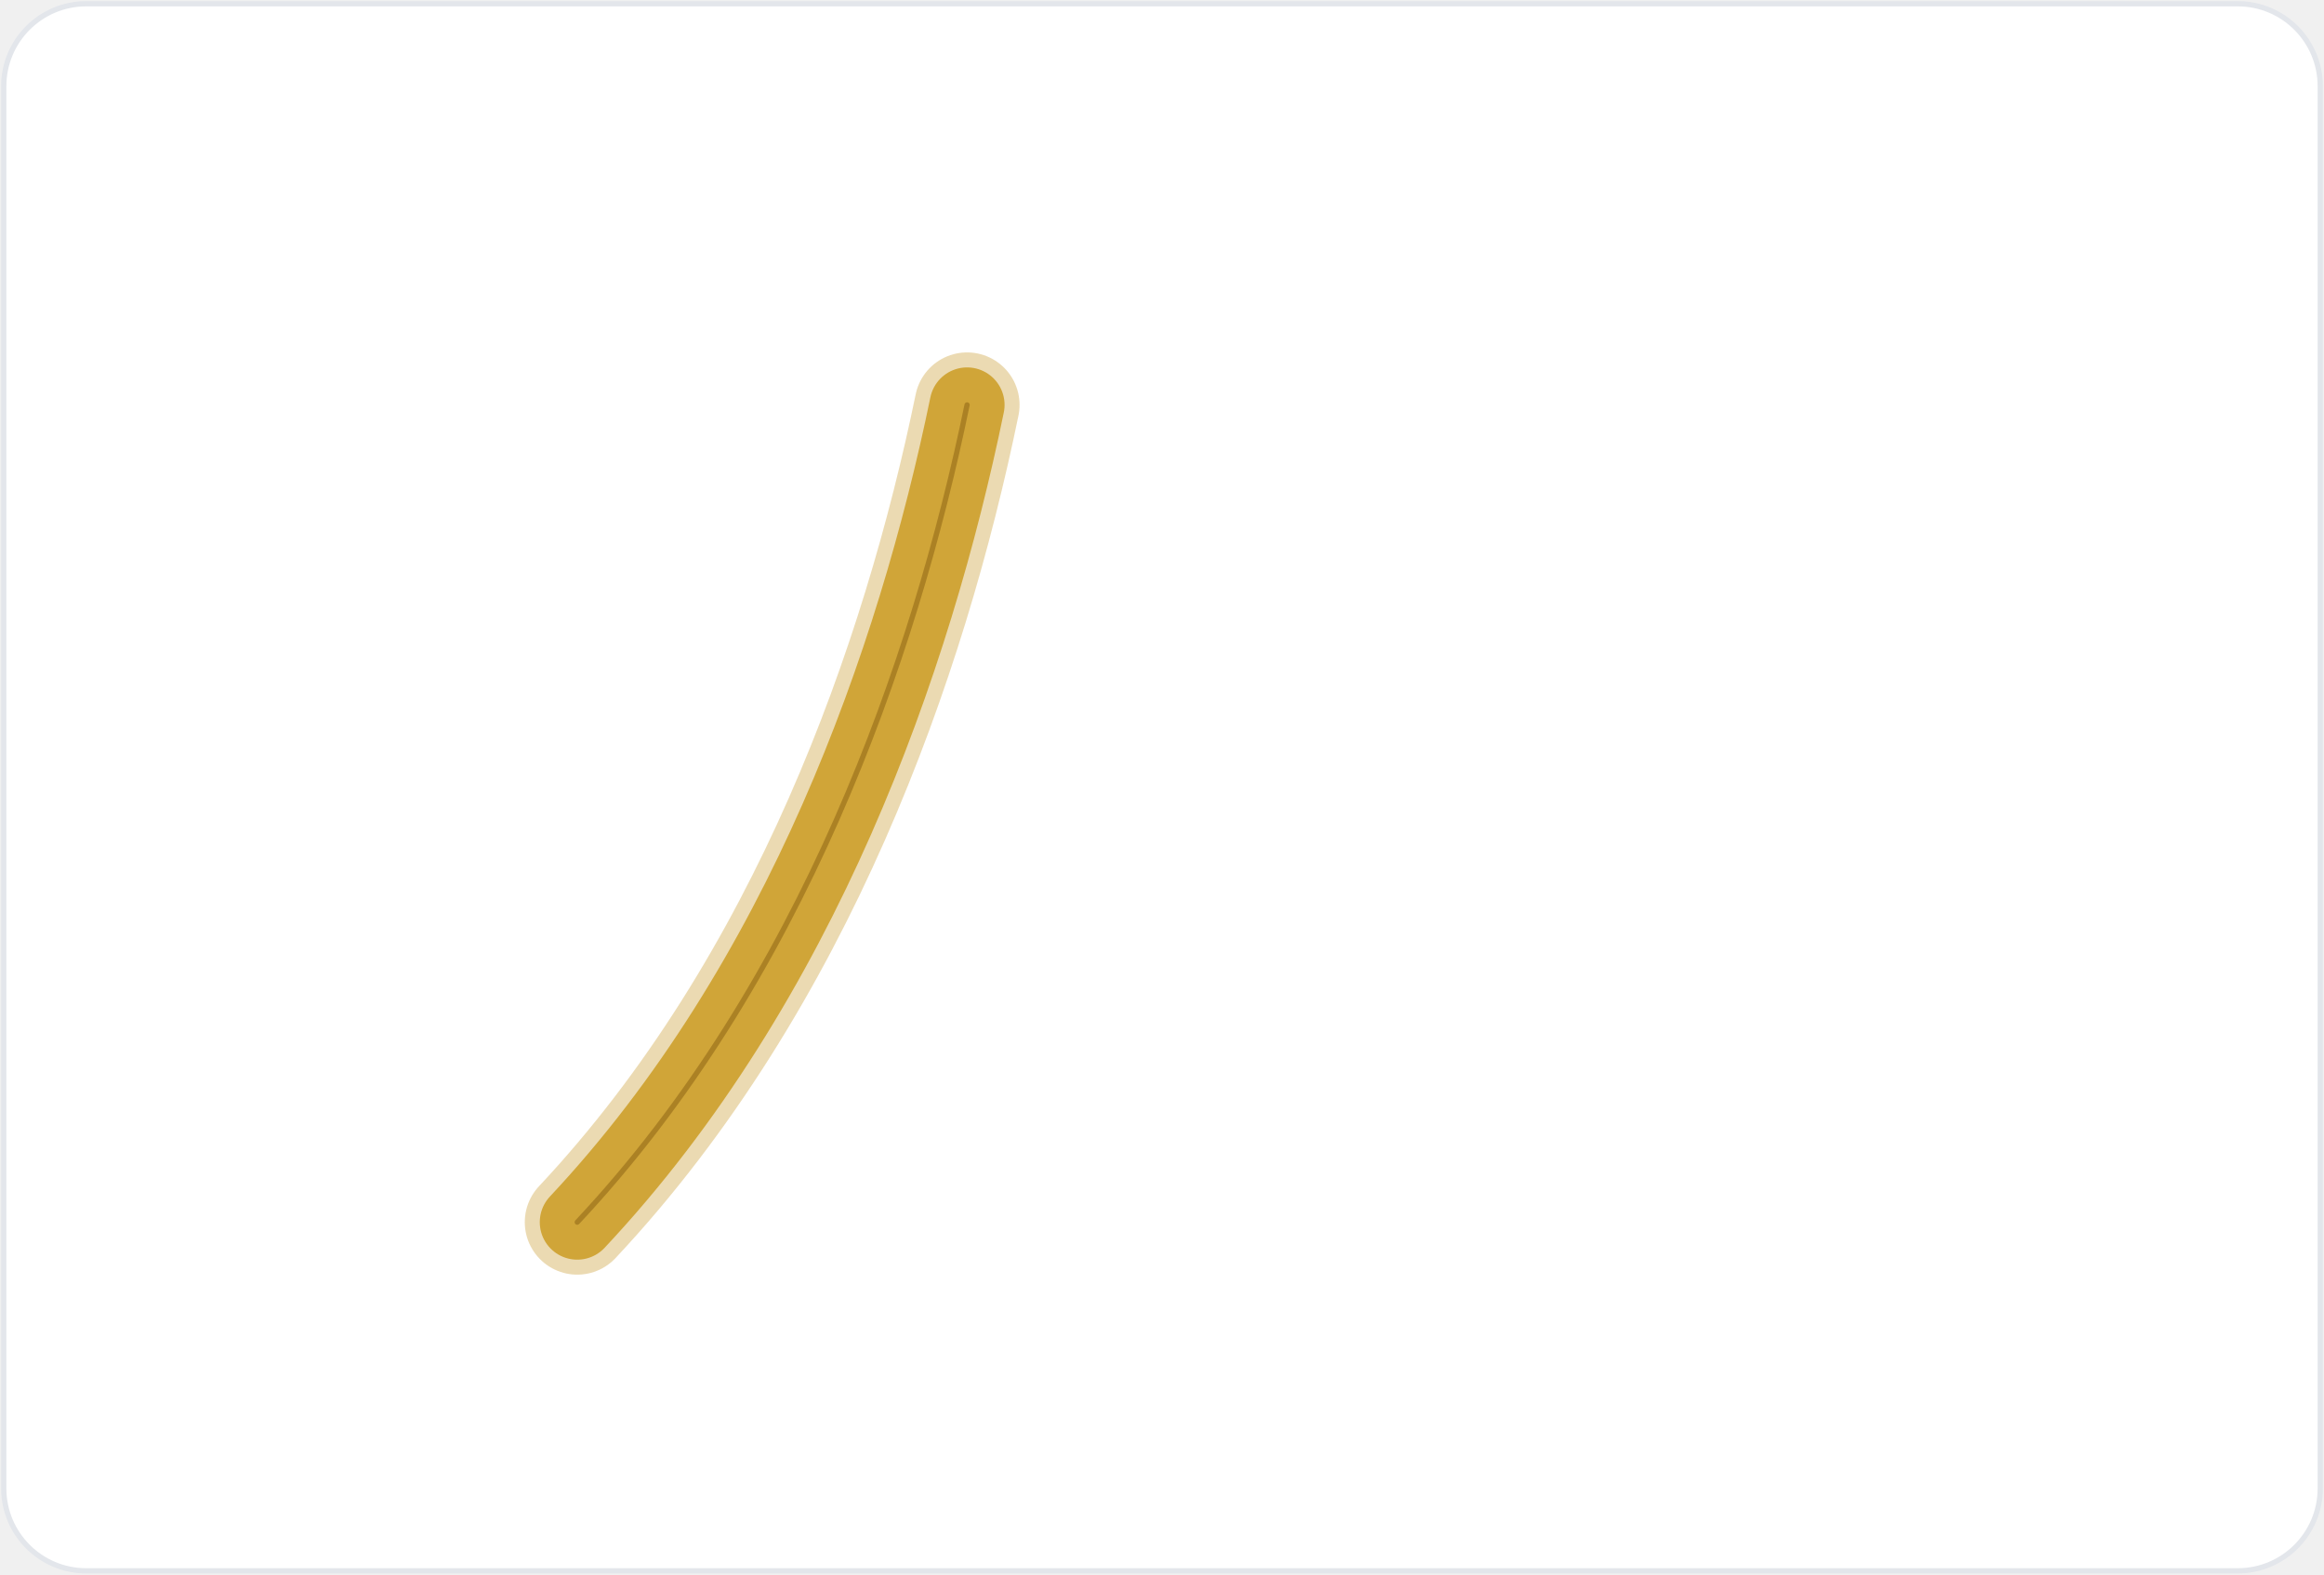
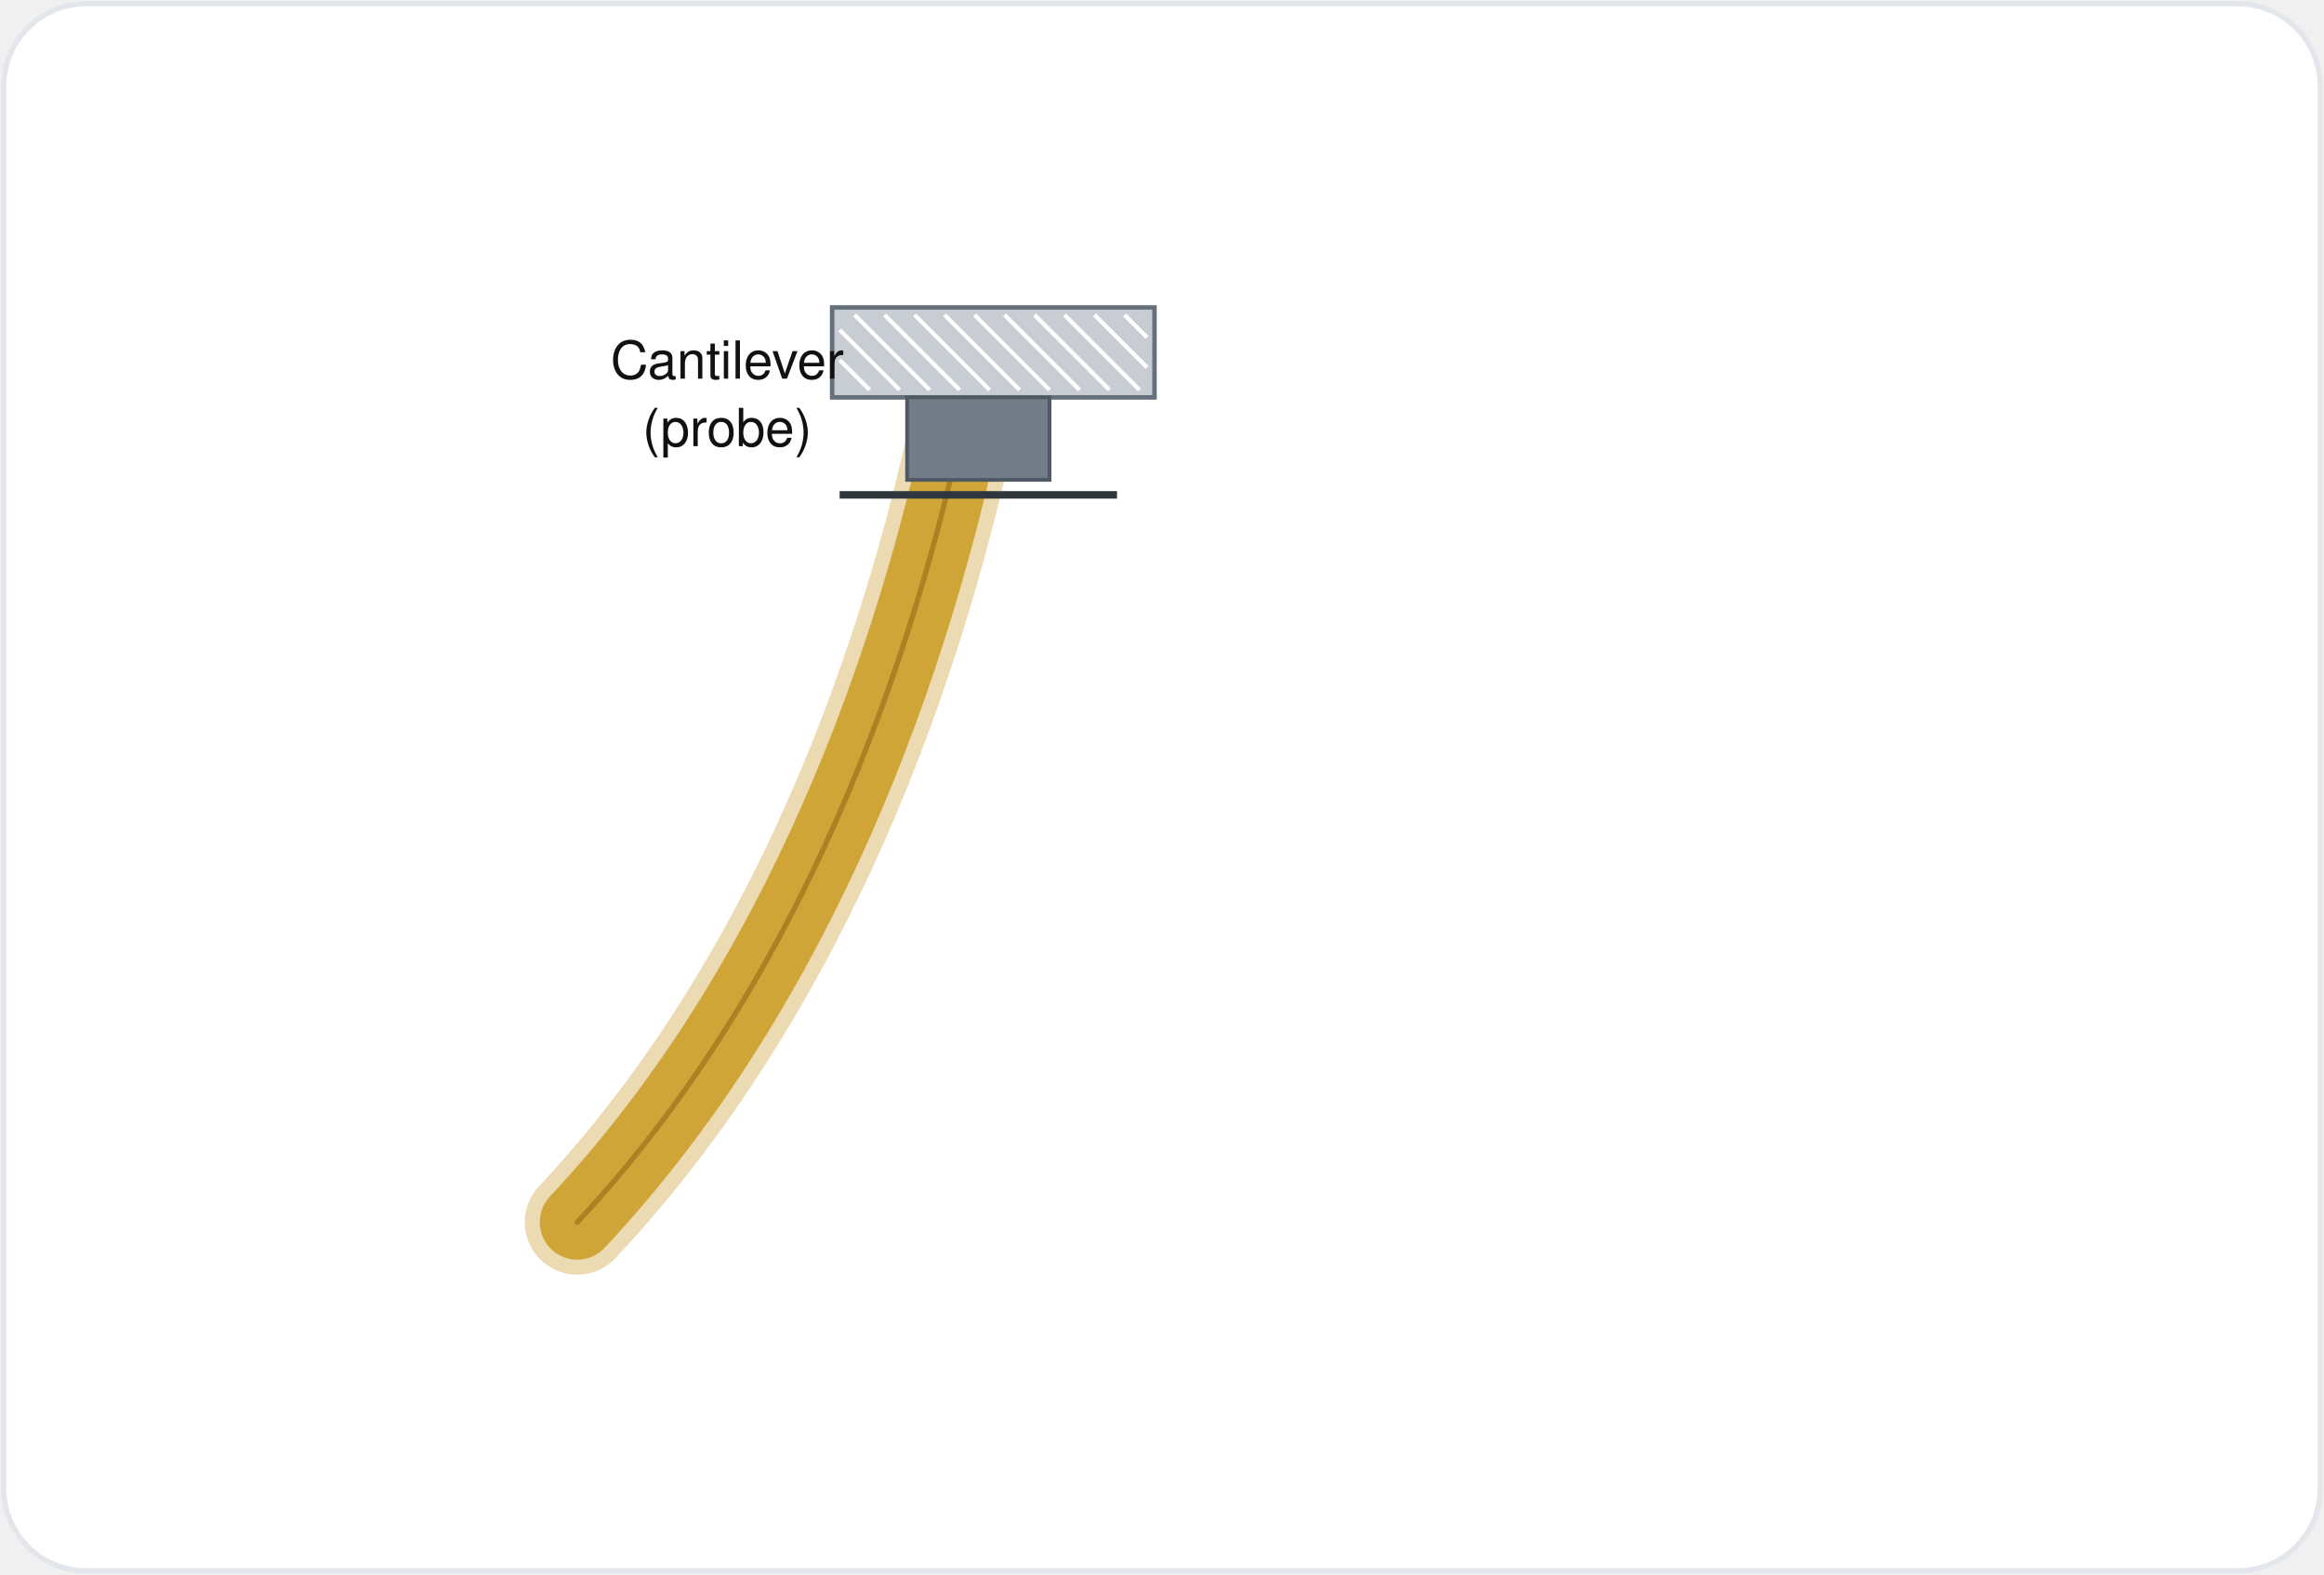
<svg xmlns="http://www.w3.org/2000/svg" width="620" height="420" viewBox="0 0 620 420">
  <defs>
</defs>
  <rect x="1" y="1" width="618" height="418" rx="22" ry="22" fill="#ffffff" stroke="#e3e6eb" stroke-width="1.4" />
  <path d="M258,108 C244,176,214,262,154,326" fill="none" stroke="#c79623" stroke-width="28" stroke-linecap="round" opacity="0.35" />
  <path d="M258,108 C244,176,214,262,154,326" fill="none" stroke="#d0a538" stroke-width="20" stroke-linecap="round" />
  <path d="M258,108 C244,176,214,262,154,326" fill="none" stroke="#8d6414" stroke-width="1.4" stroke-linecap="round" opacity="0.55" />
+   <rect x="222" y="82" width="86" height="24" fill="#c8cdd3" stroke="#66707b" stroke-width="1.2" />
+   <path d="M224,104 L224,104" stroke="#ffffff" stroke-width="1.1" />
+   <path d="M224,96 L232,104" stroke="#ffffff" stroke-width="1.1" />
+   <path d="M224,88 L240,104" stroke="#ffffff" stroke-width="1.1" />
+   <path d="M228,84 L248,104" stroke="#ffffff" stroke-width="1.1" />
+   <path d="M236,84 L256,104" stroke="#ffffff" stroke-width="1.1" />
+   <path d="M244,84 L264,104" stroke="#ffffff" stroke-width="1.1" />
+   <path d="M252,84 L272,104" stroke="#ffffff" stroke-width="1.1" />
+   <path d="M260,84 L280,104" stroke="#ffffff" stroke-width="1.1" />
+   <path d="M268,84 L288,104" stroke="#ffffff" stroke-width="1.1" />
+   <path d="M276,84 L296,104" stroke="#ffffff" stroke-width="1.1" />
+   <path d="M284,84 L304,104" stroke="#ffffff" stroke-width="1.1" />
+   <path d="M292,84 L306,98" stroke="#ffffff" stroke-width="1.1" />
+   <path d="M300,84 L306,90" stroke="#ffffff" stroke-width="1.1" />
+   <rect x="242" y="106" width="38" height="22" fill="#737d88" stroke="#4e5964" stroke-width="1.0" />
+   <path d="M224,132 L298,132" stroke="#30363d" stroke-width="2.0" />
+   <text x="194" y="101" font-size="14" fill="#111111" font-family="Helvetica, Arial, sans-serif" text-anchor="middle">Cantilever</text>
+   <text x="194" y="119" font-size="14" fill="#111111" font-family="Helvetica, Arial, sans-serif" text-anchor="middle">(probe)</text>
</svg>
